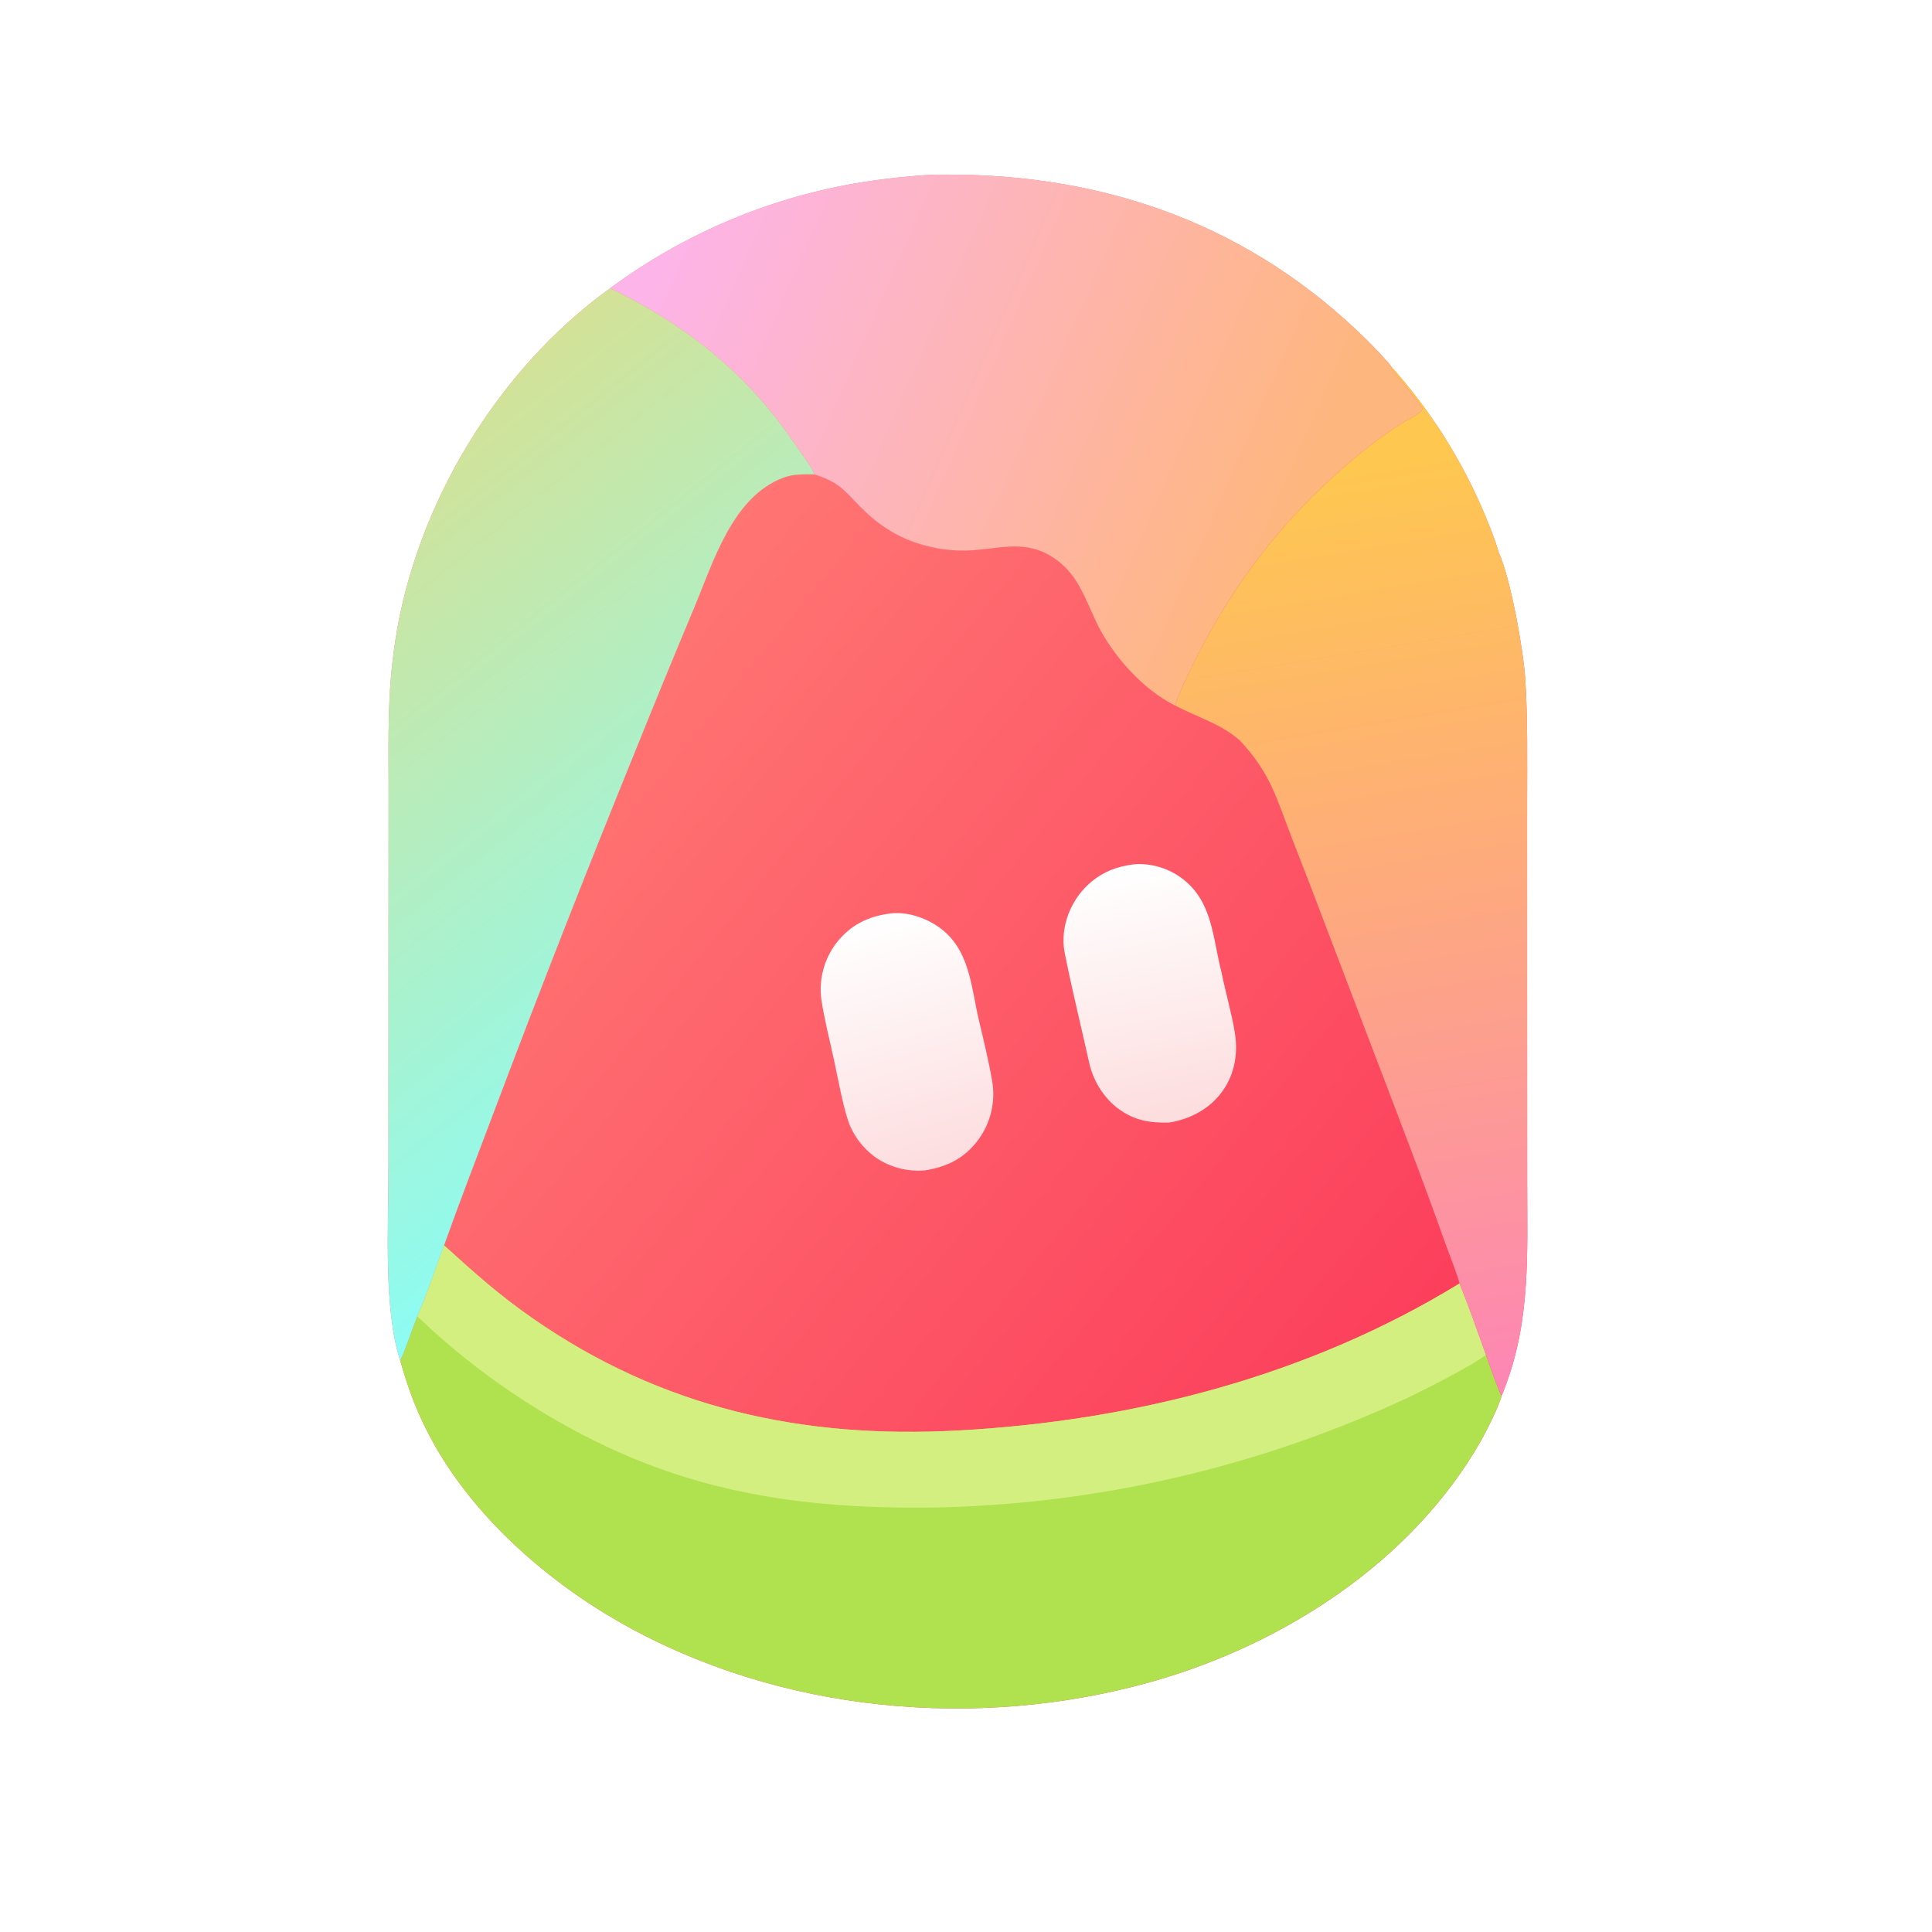
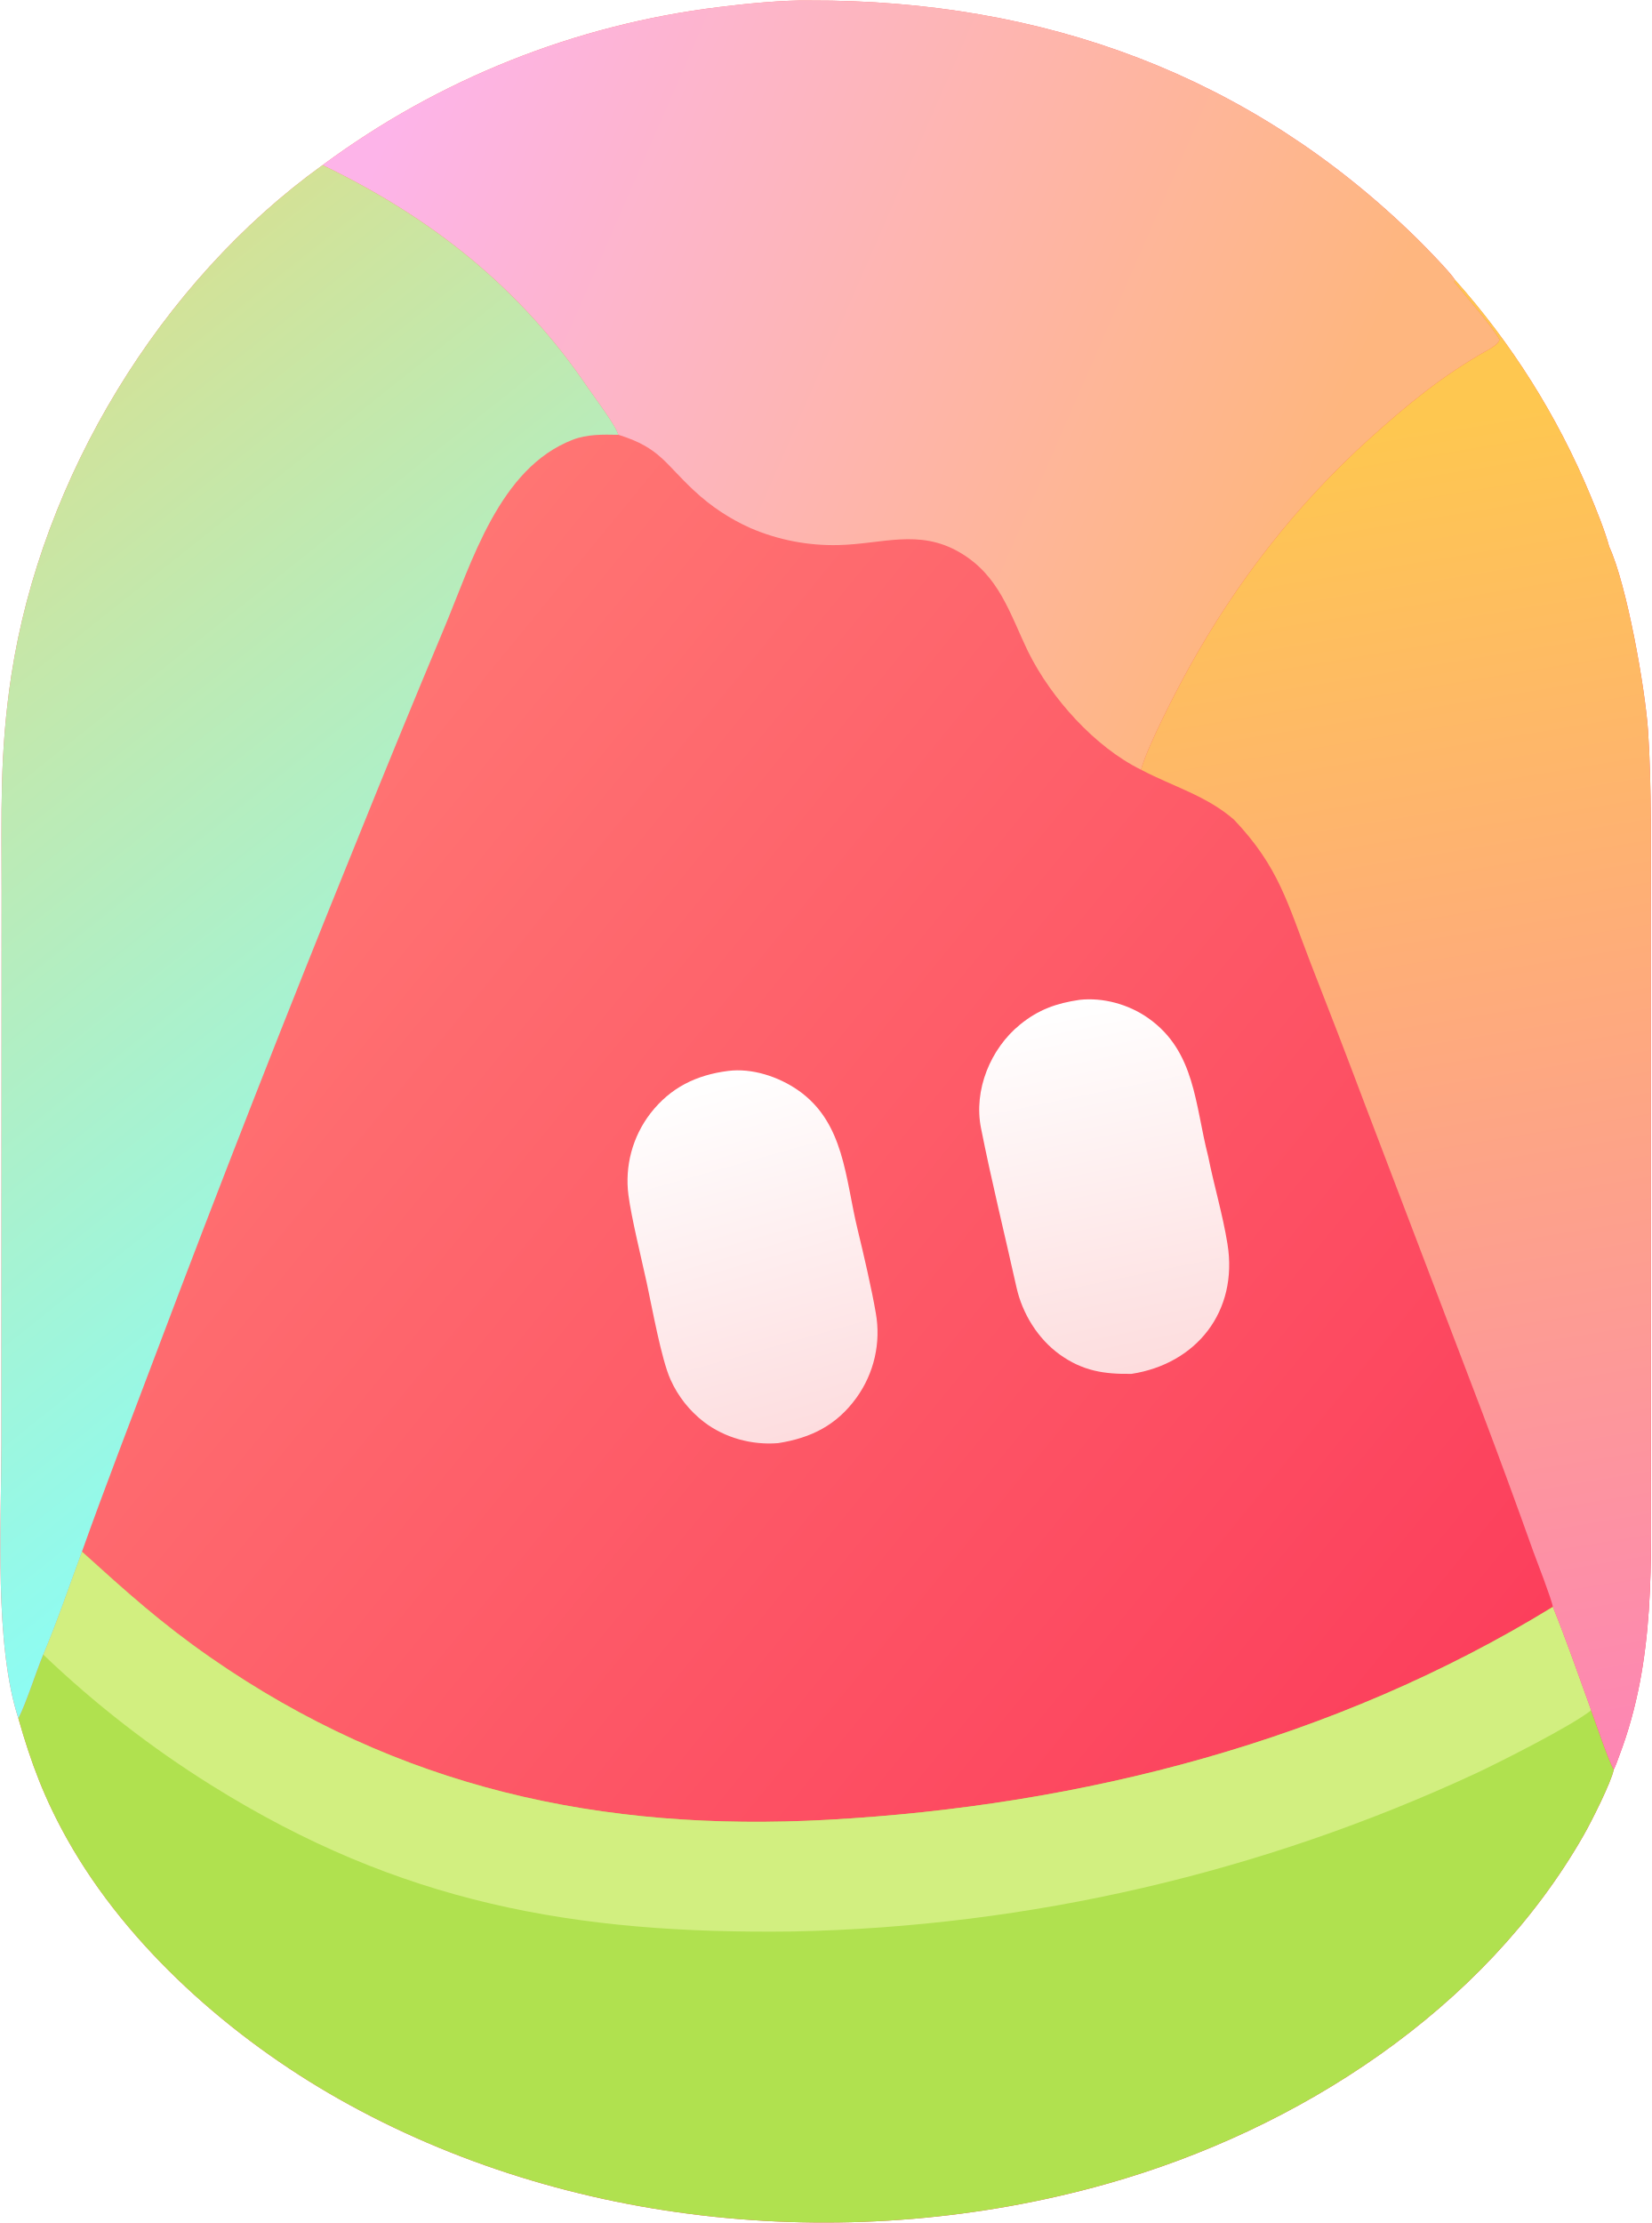
- <svg xmlns="http://www.w3.org/2000/svg" xmlns:xlink="http://www.w3.org/1999/xlink" version="1.1" style="display: block;" viewBox="0 0 2048 2048" width="1254" height="1254" preserveAspectRatio="none" id="svg51" xml:space="preserve">
-   <defs id="defs8">
+ <svg xmlns="http://www.w3.org/2000/svg" xmlns:xlink="http://www.w3.org/1999/xlink" width="740" height="996" viewBox="0 0 195.792 263.525" version="1.1" id="svg1" xml:space="preserve">
+   <defs id="defs1">
    <linearGradient id="linearGradient55">
      <stop style="stop-color:#feb67f;stop-opacity:1" offset="0" id="stop54" />
      <stop style="stop-color:#fdb4e9;stop-opacity:1" offset="1" id="stop55" />
    </linearGradient>
    <linearGradient id="linearGradient51">
      <stop style="stop-color:#fec750;stop-opacity:1" offset="0" id="stop51" />
      <stop style="stop-color:#fd87b3;stop-opacity:1" offset="1" id="stop52" />
    </linearGradient>
    <linearGradient id="Gradient1" gradientUnits="userSpaceOnUse" x1="1246.05" y1="1186.58" x2="1190.97" y2="919.212">
      <stop class="stop0" offset="0" stop-opacity="1" stop-color="rgb(253,221,222)" id="stop1" />
      <stop class="stop1" offset="1" stop-opacity="1" stop-color="rgb(255,255,255)" id="stop2" />
    </linearGradient>
    <linearGradient id="Gradient2" gradientUnits="userSpaceOnUse" x1="997.582" y1="1234.71" x2="924.087" y2="973.665">
      <stop class="stop0" offset="0" stop-opacity="1" stop-color="rgb(253,221,223)" id="stop3" />
      <stop class="stop1" offset="1" stop-opacity="1" stop-color="rgb(255,255,255)" id="stop4" />
    </linearGradient>
    <linearGradient id="Gradient3" gradientUnits="userSpaceOnUse" x1="322.651" y1="564.526" x2="787.258" y2="1147.5">
      <stop class="stop0" offset="0" stop-opacity="1" stop-color="rgb(211,226,151)" id="stop5" />
      <stop class="stop1" offset="1" stop-opacity="1" stop-color="rgb(141,252,243)" id="stop6" />
    </linearGradient>
    <linearGradient id="Gradient4" gradientUnits="userSpaceOnUse" x1="1439.77" y1="1486.42" x2="585.858" y2="786.682">
      <stop class="stop0" offset="0" stop-opacity="1" stop-color="rgb(252,63,92)" id="stop7" />
      <stop class="stop1" offset="1" stop-opacity="1" stop-color="rgb(255,117,115)" id="stop8" />
    </linearGradient>
    <linearGradient xlink:href="#linearGradient51" id="linearGradient52" x1="1439.138" y1="497.747" x2="1597.84" y2="1457.172" gradientUnits="userSpaceOnUse" />
    <linearGradient xlink:href="#linearGradient55" id="linearGradient53" x1="1341.752" y1="598.739" x2="681.697" y2="310.19" gradientUnits="userSpaceOnUse" />
  </defs>
-   <path transform="translate(0,0)" fill="url(#Gradient4)" d="M 646.849 305.544 C 731.891 242.595 831.793 202.757 936.815 189.913 C 955.828 187.493 984.342 184.678 1003.34 185.089 C 1173.63 184.591 1326 239.315 1448.66 360.212 C 1454.07 365.542 1472.53 384.475 1475.45 389.434 C 1517.01 435.965 1550.46 489.14 1574.41 546.744 C 1578.74 557.163 1585.52 573.861 1588.37 584.758 C 1601.24 612.482 1614.64 688.251 1616.77 719.016 C 1619.57 759.631 1618.81 809.11 1618.8 850.614 L 1618.8 1057.4 L 1618.88 1253.19 C 1618.85 1327.75 1622.64 1398.67 1595.72 1469.46 C 1594.45 1472.8 1593.32 1476.39 1591.69 1479.56 C 1589.96 1488.65 1575.31 1517.72 1569.91 1527.19 C 1496.84 1655.55 1360.63 1743.17 1221.19 1782.59 C 1036.19 1834.88 826.682 1815.66 658.698 1720.61 C 580.594 1676.42 504.371 1609.74 460.083 1530.79 C 443.256 1500.79 433.524 1474.93 424.204 1442.13 C 406.518 1388.13 411.74 1300.26 411.773 1241.87 L 411.84 1011.91 L 411.924 837.418 C 411.945 780.209 410.336 735.829 419.072 678.819 C 441.194 534.444 527.801 391.128 646.849 305.544 z" id="path42" />
-   <path fill="rgb(176,225,79)" d="M 470.734 1320.14 C 503.203 1349.49 528.674 1372.52 564.859 1397.65 C 702.229 1493.08 850.815 1525.45 1016.43 1516.35 C 1202.81 1506.11 1387.47 1458.46 1547.13 1360.57 C 1556.67 1384.23 1566.42 1411.97 1575.14 1436.2 C 1578.41 1445.11 1587.92 1473.11 1591.69 1479.56 C 1589.96 1488.65 1575.31 1517.72 1569.91 1527.19 C 1496.84 1655.55 1360.63 1743.17 1221.19 1782.59 C 1036.19 1834.88 826.682 1815.66 658.698 1720.61 C 580.594 1676.42 504.371 1609.74 460.083 1530.79 C 443.256 1500.79 433.524 1474.93 424.204 1442.13 C 429.932 1430.99 436.916 1408.67 442.396 1395.43 C 451.901 1373.28 462.213 1343.15 470.734 1320.14 z" id="path43" transform="translate(0,0)" />
-   <path transform="translate(0,0)" fill="rgb(210,239,128)" d="M 470.734 1320.14 C 503.203 1349.49 528.674 1372.52 564.859 1397.65 C 702.229 1493.08 850.815 1525.45 1016.43 1516.35 C 1202.81 1506.11 1387.47 1458.46 1547.13 1360.57 C 1556.67 1384.23 1566.42 1411.97 1575.14 1436.2 C 1560.8 1447.7 1508.37 1474.09 1491.03 1482.25 C 1334.19 1555.11 1163.92 1594.55 991.027 1598.06 C 830.964 1600.1 703.423 1577.3 565.59 1491.16 C 521.361 1463.55 480.08 1431.47 442.396 1395.43 C 451.901 1373.28 462.213 1343.15 470.734 1320.14 z" id="path44" />
-   <path transform="translate(0,0)" fill="rgb(254,182,146)" d="M 646.849 305.544 C 731.891 242.595 831.793 202.757 936.815 189.913 C 955.828 187.493 984.342 184.678 1003.34 185.089 C 1173.63 184.591 1326 239.315 1448.66 360.212 C 1454.07 365.542 1472.53 384.475 1475.45 389.434 L 1474.96 391.148 C 1482.43 400.107 1503.55 424.6 1508.06 433.266 C 1507.37 436.298 1502.47 439.227 1499.75 440.751 C 1466.63 459.28 1440.69 480.684 1412.6 506.054 C 1359.25 554.248 1315.49 610.664 1280.7 673.578 C 1271.9 689.357 1249.99 731.741 1245.77 747.959 C 1211.83 731.252 1180.04 695.498 1163.44 662.181 C 1149.56 633.629 1142.23 605.845 1112.87 588.821 C 1083.06 571.537 1056.29 582.876 1024.32 583.58 C 1002.25 584.12 980.318 579.889 960.03 571.177 C 944.82 564.405 930.851 555.134 918.702 543.75 C 897.134 523.675 893.615 512.537 864.296 503.196 L 863.223 502.899 C 861.816 496.489 845.211 474.648 840.85 468.212 C 791.305 395.076 726.009 343.684 646.849 305.544 z" id="path45" style="fill-opacity:1;fill:url(#linearGradient53)" />
-   <path transform="translate(0,0)" fill="url(#Gradient3)" d="M 646.849 305.544 C 726.009 343.684 791.305 395.076 840.85 468.212 C 845.211 474.648 861.816 496.489 863.223 502.899 C 852.126 502.64 840.419 502.435 829.865 506.521 C 776.038 527.356 756.204 595.693 735.595 644.879 C 713.471 697.668 691.73 750.617 670.374 803.721 C 620.279 927.003 571.757 1050.92 524.819 1175.44 C 506.842 1223.15 487.815 1272.21 470.734 1320.14 C 462.213 1343.15 451.901 1373.28 442.396 1395.43 C 436.916 1408.67 429.932 1430.99 424.204 1442.13 C 406.518 1388.13 411.74 1300.26 411.773 1241.87 L 411.84 1011.91 L 411.924 837.418 C 411.945 780.209 410.336 735.829 419.072 678.819 C 441.194 534.444 527.801 391.128 646.849 305.544 z" id="path47" />
-   <path transform="translate(0,0)" fill="rgb(254,182,146)" d="M 1245.77 747.959 C 1249.99 731.741 1271.9 689.357 1280.7 673.578 C 1315.49 610.664 1359.25 554.248 1412.6 506.054 C 1440.69 480.684 1466.63 459.28 1499.75 440.751 C 1502.47 439.227 1507.37 436.298 1508.06 433.266 C 1503.55 424.6 1482.43 400.107 1474.96 391.148 L 1475.45 389.434 C 1517.01 435.965 1550.46 489.14 1574.41 546.744 C 1578.74 557.163 1585.52 573.861 1588.37 584.758 C 1601.24 612.482 1614.64 688.251 1616.77 719.016 C 1619.57 759.631 1618.81 809.11 1618.8 850.614 L 1618.8 1057.4 L 1618.88 1253.19 C 1618.85 1327.75 1622.64 1398.67 1595.72 1469.46 C 1594.45 1472.8 1593.32 1476.39 1591.69 1479.56 C 1587.92 1473.11 1578.41 1445.11 1575.14 1436.2 C 1566.42 1411.97 1556.67 1384.23 1547.13 1360.57 C 1546.66 1356.02 1534.94 1325.77 1532.68 1319.62 C 1520.44 1285.26 1507.87 1251.02 1494.96 1216.91 L 1409.61 992.886 C 1396.6 958.295 1383.34 923.797 1369.84 889.393 C 1353 845.834 1346.76 819.169 1313.73 784.436 C 1293.39 766.858 1269.73 760.544 1245.77 747.959 z" id="path48" style="fill-opacity:1;fill:url(#linearGradient52)" />
-   <path transform="translate(0,0)" fill="url(#Gradient2)" d="M 943.618 968.365 C 960.977 966.152 980.406 972.493 994.797 982.508 C 1028.8 1006.17 1029.21 1046.91 1038.33 1084.3 C 1042.53 1101.53 1048.78 1128.43 1051.67 1145.54 C 1055.54 1167.25 1050.44 1189.61 1037.53 1207.5 C 1022.91 1227.71 1004.24 1236.94 980.229 1240.71 C 961.101 1242.32 941.112 1236.89 925.82 1225.17 C 915.3 1217.05 906.943 1206.46 901.488 1194.34 C 894.715 1179.32 888.067 1142 884.068 1123.55 C 880.31 1106.21 872.825 1075.89 870.669 1059.36 C 867.852 1038.01 873.657 1016.42 886.798 999.364 C 901.443 980.54 920.321 971.318 943.618 968.365 z" id="path50" />
-   <path transform="translate(0,0)" fill="url(#Gradient1)" d="M 1200.79 916.355 C 1218.01 914.475 1236.6 919.584 1250.97 929.675 C 1285.55 953.944 1285.18 993.246 1294.87 1030.76 C 1299.14 1052.17 1305.57 1073.47 1309.03 1095.03 C 1316.97 1144.4 1286.3 1182.68 1238.86 1190.03 C 1218.75 1190.34 1203.06 1187.93 1186.21 1175.83 C 1170.17 1164.25 1158.89 1145.89 1154.6 1126.65 C 1145.99 1087.97 1136.36 1049.02 1128.65 1010.18 C 1123.12 982.34 1135.59 952.006 1157.35 934.349 C 1170.73 923.482 1183.92 918.807 1200.79 916.355 z" id="path51" />
+   <g id="layer1">
+     <g style="display:block" id="g1" transform="matrix(0.1620056,0,0,0.1620056,-66.546,-29.92785)">
+       <path fill="url(#Gradient4)" d="m 646.849,305.544 c 85.042,-62.949 184.944,-102.787 289.966,-115.631 19.013,-2.42 47.527,-5.235 66.525,-4.824 170.29,-0.498 322.66,54.226 445.32,175.123 5.41,5.33 23.87,24.263 26.79,29.222 41.56,46.531 75.01,99.706 98.96,157.31 4.33,10.419 11.11,27.117 13.96,38.014 12.87,27.724 26.27,103.493 28.4,134.258 2.8,40.615 2.04,90.094 2.03,131.598 V 1057.4 l 0.08,195.79 c -0.03,74.56 3.76,145.48 -23.16,216.27 -1.27,3.34 -2.4,6.93 -4.03,10.1 -1.73,9.09 -16.38,38.16 -21.78,47.63 -73.07,128.36 -209.28,215.98 -348.72,255.4 -185,52.29 -394.508,33.07 -562.492,-61.98 -78.104,-44.19 -154.327,-110.87 -198.615,-189.82 -16.827,-30 -26.559,-55.86 -35.879,-88.66 -17.686,-54 -12.464,-141.87 -12.431,-200.26 l 0.067,-229.96 0.084,-174.492 c 0.021,-57.209 -1.588,-101.589 7.148,-158.599 22.122,-144.375 108.729,-287.691 227.777,-373.275 z" id="path42" style="fill:url(#Gradient4)" />
+       <path fill="#b0e14f" d="m 470.734,1320.14 c 32.469,29.35 57.94,52.38 94.125,77.51 137.37,95.43 285.956,127.8 451.571,118.7 186.38,-10.24 371.04,-57.89 530.7,-155.78 9.54,23.66 19.29,51.4 28.01,75.63 3.27,8.91 12.78,36.91 16.55,43.36 -1.73,9.09 -16.38,38.16 -21.78,47.63 -73.07,128.36 -209.28,215.98 -348.72,255.4 -185,52.29 -394.508,33.07 -562.492,-61.98 -78.104,-44.19 -154.327,-110.87 -198.615,-189.82 -16.827,-30 -26.559,-55.86 -35.879,-88.66 5.728,-11.14 12.712,-33.46 18.192,-46.7 9.505,-22.15 19.817,-52.28 28.338,-75.29 z" id="path43" />
+       <path fill="#d2ef80" d="m 470.734,1320.14 c 32.469,29.35 57.94,52.38 94.125,77.51 137.37,95.43 285.956,127.8 451.571,118.7 186.38,-10.24 371.04,-57.89 530.7,-155.78 9.54,23.66 19.29,51.4 28.01,75.63 -14.34,11.5 -66.77,37.89 -84.11,46.05 -156.84,72.86 -327.11,112.3 -500.003,115.81 -160.063,2.04 -287.604,-20.76 -425.437,-106.9 -44.229,-27.61 -85.51,-59.69 -123.194,-95.73 9.505,-22.15 19.817,-52.28 28.338,-75.29 z" id="path44" />
+       <path fill="rgb(254,182,146)" d="m 646.849,305.544 c 85.042,-62.949 184.944,-102.787 289.966,-115.631 19.013,-2.42 47.527,-5.235 66.525,-4.824 170.29,-0.498 322.66,54.226 445.32,175.123 5.41,5.33 23.87,24.263 26.79,29.222 l -0.49,1.714 c 7.47,8.959 28.59,33.452 33.1,42.118 -0.69,3.032 -5.59,5.961 -8.31,7.485 -33.12,18.529 -59.06,39.933 -87.15,65.303 -53.35,48.194 -97.11,104.61 -131.9,167.524 -8.8,15.779 -30.71,58.163 -34.93,74.381 -33.94,-16.707 -65.73,-52.461 -82.33,-85.778 -13.88,-28.552 -21.21,-56.336 -50.57,-73.36 -29.81,-17.284 -56.58,-5.945 -88.55,-5.241 -22.07,0.54 -44.002,-3.691 -64.29,-12.403 -15.21,-6.772 -29.179,-16.043 -41.328,-27.427 -21.568,-20.075 -25.087,-31.213 -54.406,-40.554 l -1.073,-0.297 C 861.816,496.489 845.211,474.648 840.85,468.212 791.305,395.076 726.009,343.684 646.849,305.544 Z" id="path45" style="fill:url(#linearGradient53);fill-opacity:1" />
+       <path fill="url(#Gradient3)" d="m 646.849,305.544 c 79.16,38.14 144.456,89.532 194.001,162.668 4.361,6.436 20.966,28.277 22.373,34.687 -11.097,-0.259 -22.804,-0.464 -33.358,3.622 -53.827,20.835 -73.661,89.172 -94.27,138.358 -22.124,52.789 -43.865,105.738 -65.221,158.842 -50.095,123.282 -98.617,247.199 -145.555,371.719 -17.977,47.71 -37.004,96.77 -54.085,144.7 -8.521,23.01 -18.833,53.14 -28.338,75.29 -5.48,13.24 -12.464,35.56 -18.192,46.7 -17.686,-54 -12.464,-141.87 -12.431,-200.26 l 0.067,-229.96 0.084,-174.492 c 0.021,-57.209 -1.588,-101.589 7.148,-158.599 22.122,-144.375 108.729,-287.691 227.777,-373.275 z" id="path47" style="fill:url(#Gradient3)" />
+       <path fill="rgb(254,182,146)" d="m 1245.77,747.959 c 4.22,-16.218 26.13,-58.602 34.93,-74.381 34.79,-62.914 78.55,-119.33 131.9,-167.524 28.09,-25.37 54.03,-46.774 87.15,-65.303 2.72,-1.524 7.62,-4.453 8.31,-7.485 -4.51,-8.666 -25.63,-33.159 -33.1,-42.118 l 0.49,-1.714 c 41.56,46.531 75.01,99.706 98.96,157.31 4.33,10.419 11.11,27.117 13.96,38.014 12.87,27.724 26.27,103.493 28.4,134.258 2.8,40.615 2.04,90.094 2.03,131.598 V 1057.4 l 0.08,195.79 c -0.03,74.56 3.76,145.48 -23.16,216.27 -1.27,3.34 -2.4,6.93 -4.03,10.1 -3.77,-6.45 -13.28,-34.45 -16.55,-43.36 -8.72,-24.23 -18.47,-51.97 -28.01,-75.63 -0.47,-4.55 -12.19,-34.8 -14.45,-40.95 -12.24,-34.36 -24.81,-68.6 -37.72,-102.71 l -85.35,-224.024 c -13.01,-34.591 -26.27,-69.089 -39.77,-103.493 -16.84,-43.559 -23.08,-70.224 -56.11,-104.957 -20.34,-17.578 -44,-23.892 -67.96,-36.477 z" id="path48" style="fill:url(#linearGradient52);fill-opacity:1" />
+       <path fill="url(#Gradient2)" d="m 943.618,968.365 c 17.359,-2.213 36.788,4.128 51.179,14.143 34.003,23.662 34.413,64.402 43.533,101.792 4.2,17.23 10.45,44.13 13.34,61.24 3.87,21.71 -1.23,44.07 -14.14,61.96 -14.62,20.21 -33.29,29.44 -57.301,33.21 -19.128,1.61 -39.117,-3.82 -54.409,-15.54 -10.52,-8.12 -18.877,-18.71 -24.332,-30.83 -6.773,-15.02 -13.421,-52.34 -17.42,-70.79 -3.758,-17.34 -11.243,-47.66 -13.399,-64.19 -2.817,-21.35 2.988,-42.94 16.129,-59.996 14.645,-18.824 33.523,-28.046 56.82,-30.999 z" id="path50" style="fill:url(#Gradient2)" />
+       <path fill="url(#Gradient1)" d="m 1200.79,916.355 c 17.22,-1.88 35.81,3.229 50.18,13.32 34.58,24.269 34.21,63.571 43.9,101.085 4.27,21.41 10.7,42.71 14.16,64.27 7.94,49.37 -22.73,87.65 -70.17,95 -20.11,0.31 -35.8,-2.1 -52.65,-14.2 -16.04,-11.58 -27.32,-29.94 -31.61,-49.18 -8.61,-38.68 -18.24,-77.63 -25.95,-116.47 -5.53,-27.84 6.94,-58.174 28.7,-75.831 13.38,-10.867 26.57,-15.542 43.44,-17.994 z" id="path51" style="fill:url(#Gradient1)" />
+     </g>
+   </g>
</svg>
